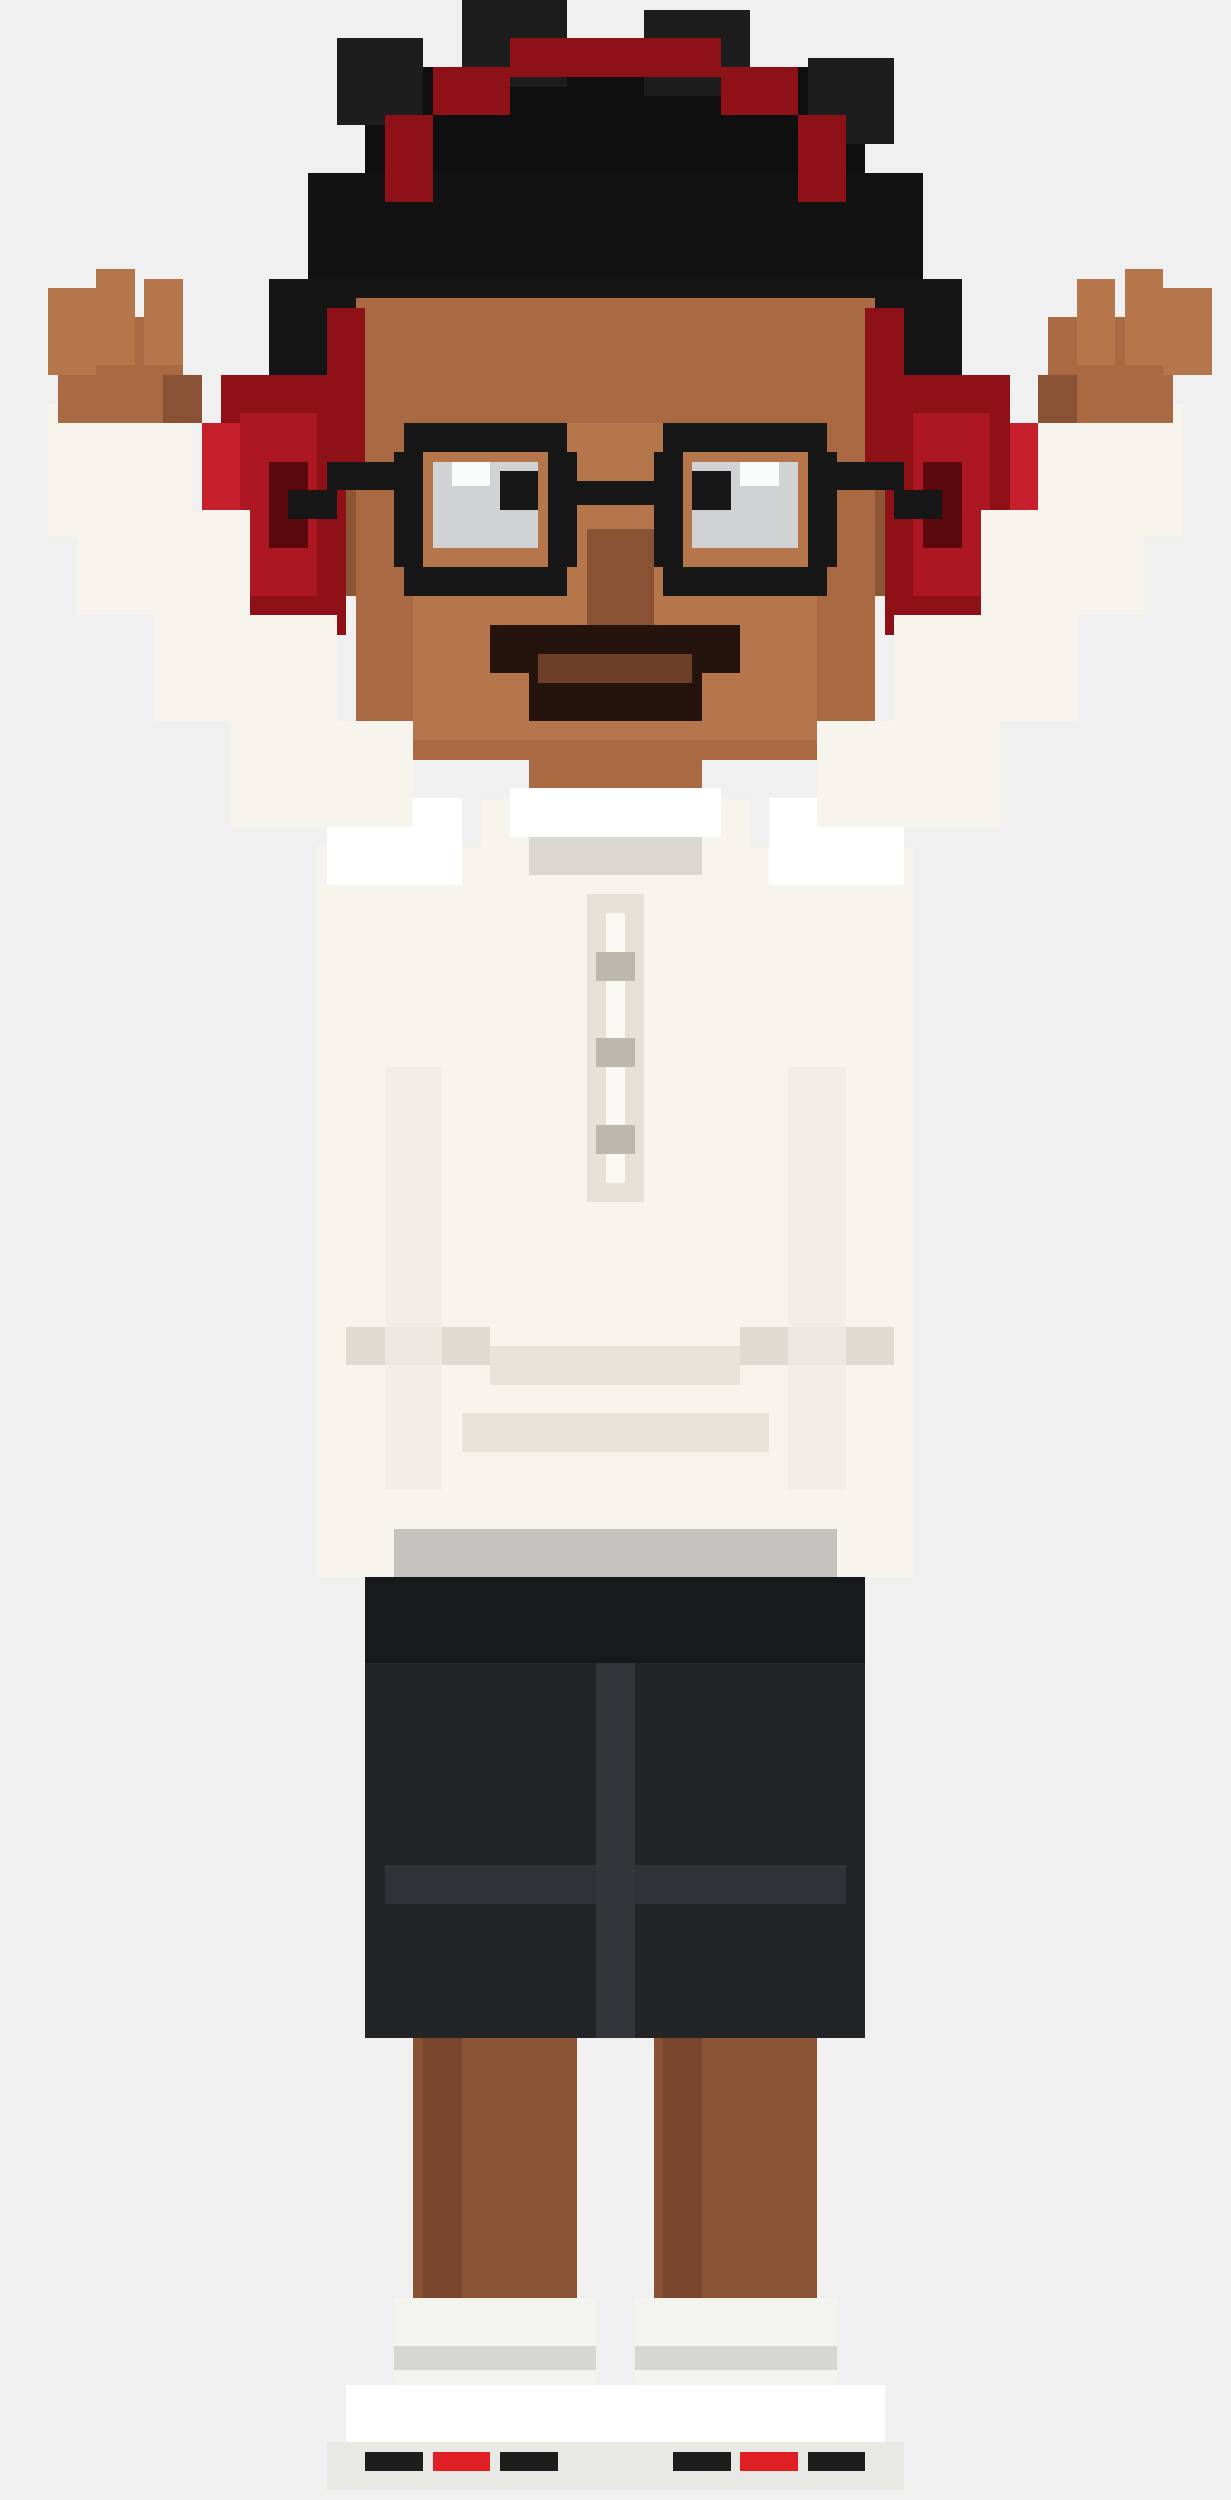
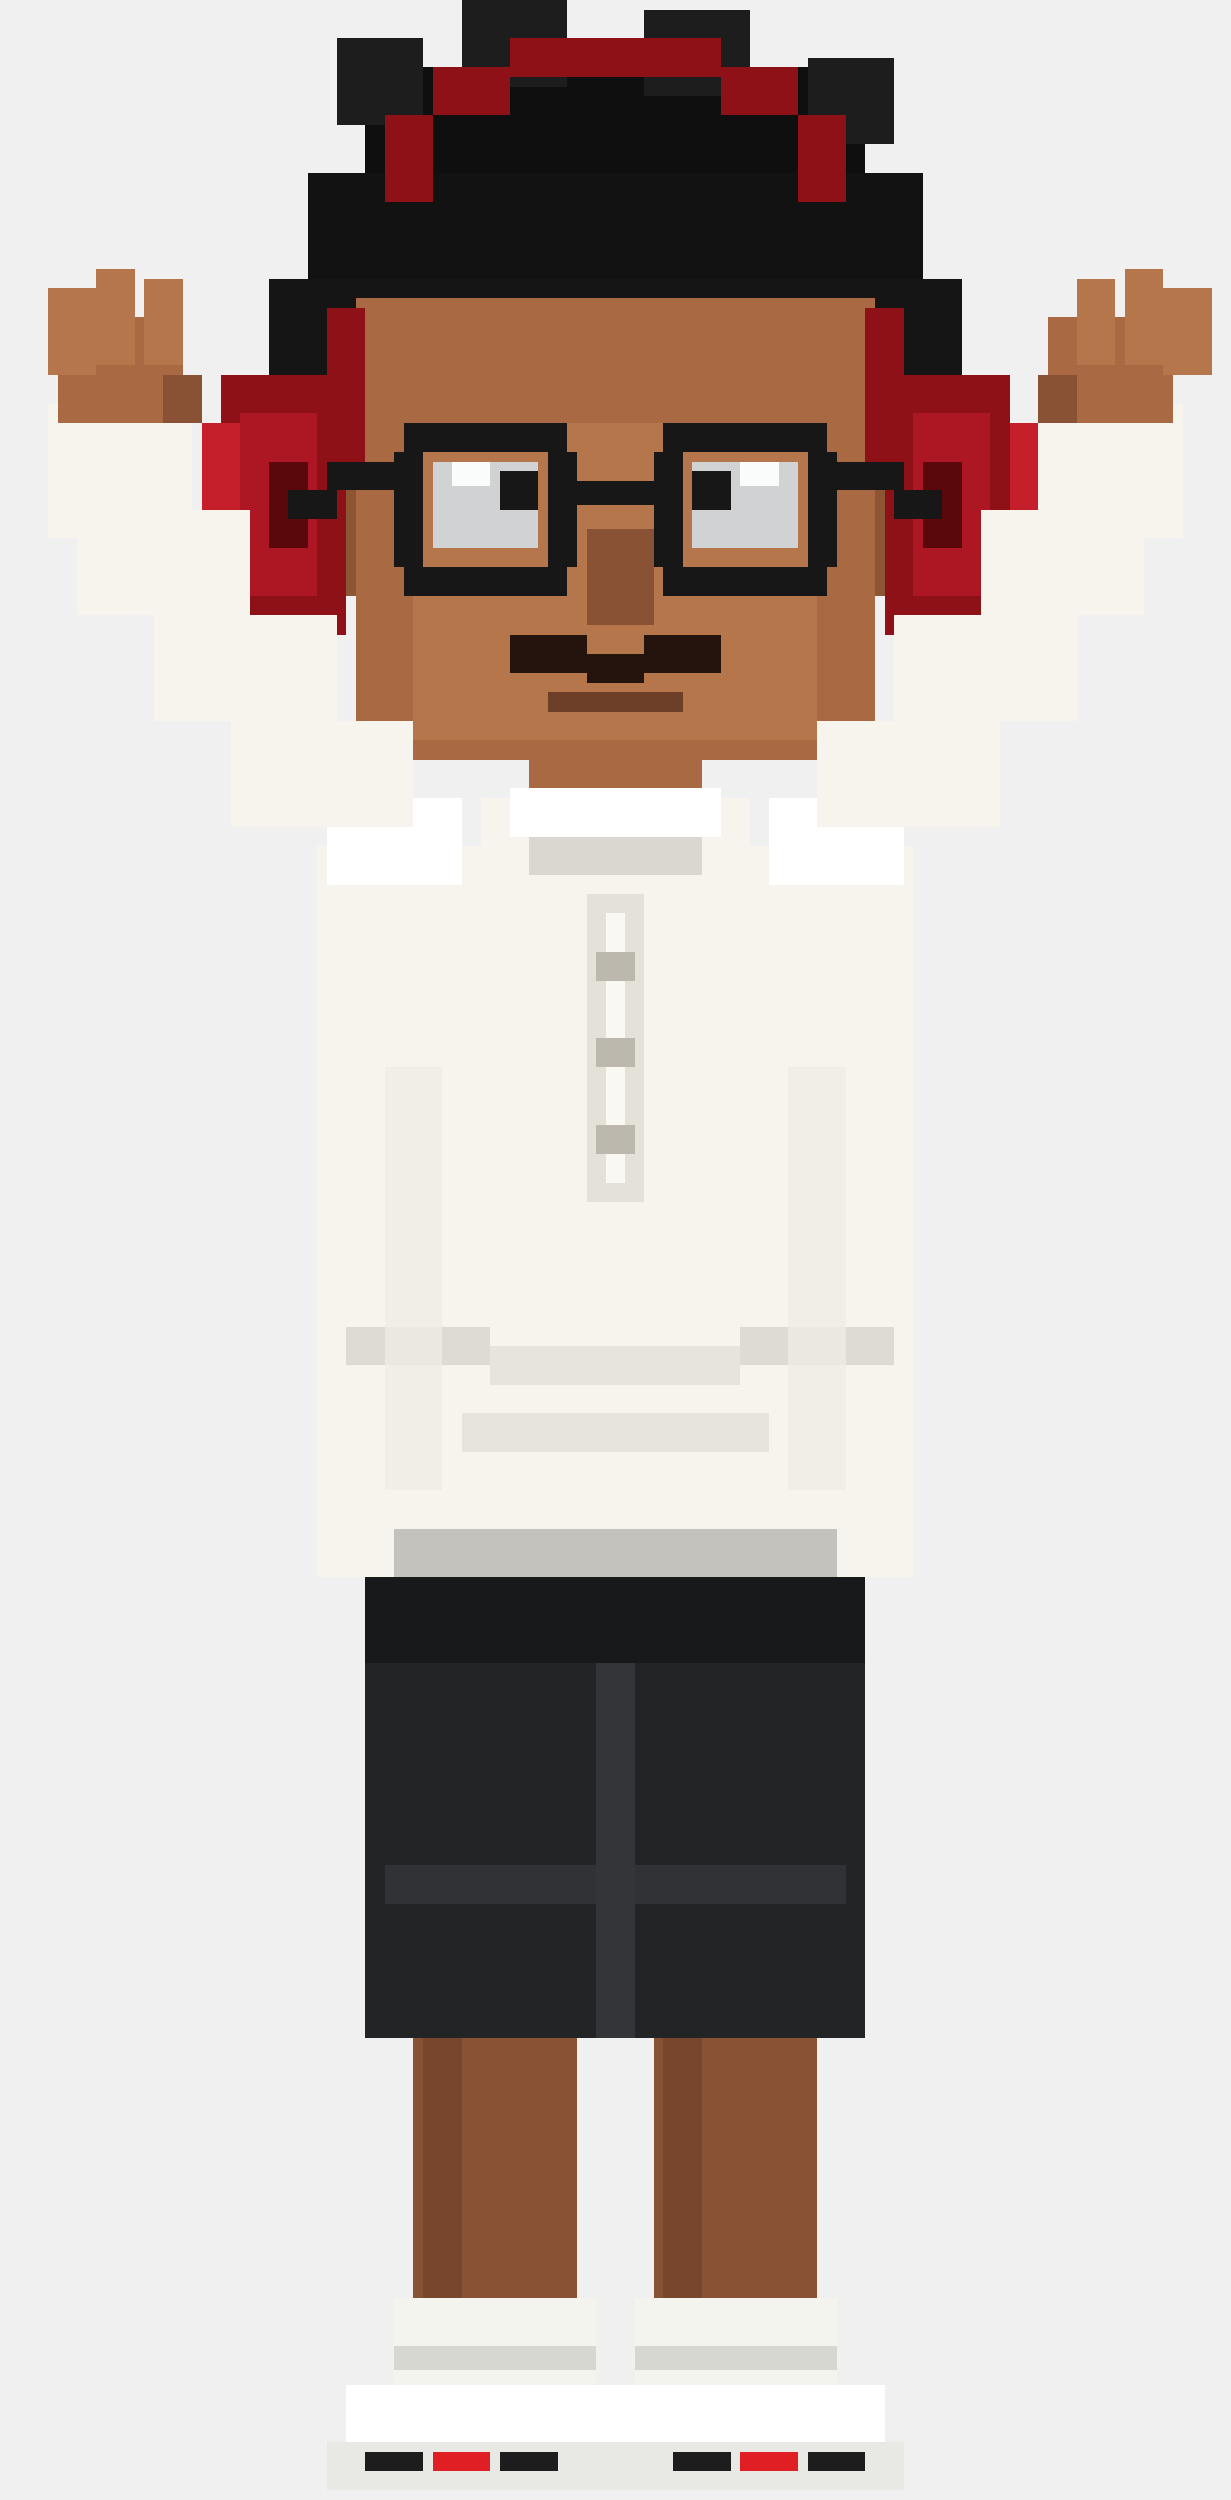
<svg xmlns="http://www.w3.org/2000/svg" width="256" height="520" viewBox="-18 0 256 520" shape-rendering="crispEdges">
  <rect x="-18" width="256" height="520" fill="none" />
  <rect x="58" y="14" width="104" height="22" fill="#0f0f0f" />
  <rect x="46" y="36" width="128" height="26" fill="#121212" />
  <rect x="38" y="58" width="144" height="28" fill="#151515" />
  <rect x="48" y="86" width="124" height="20" fill="#151515" />
  <rect x="52" y="8" width="18" height="18" fill="#1d1d1d" />
  <rect x="78" y="0" width="22" height="18" fill="#1d1d1d" />
  <rect x="116" y="2" width="22" height="18" fill="#1d1d1d" />
  <rect x="150" y="12" width="18" height="18" fill="#1d1d1d" />
  <rect x="42" y="86" width="20" height="38" fill="#8c5534" />
  <rect x="158" y="86" width="20" height="38" fill="#8c5534" />
  <rect x="56" y="62" width="108" height="96" fill="#a96a43" />
  <rect x="68" y="88" width="84" height="66" fill="#b6764b" />
  <rect x="62" y="24" width="10" height="18" fill="#8f1118" />
  <rect x="72" y="14" width="16" height="10" fill="#8f1118" />
  <rect x="88" y="8" width="44" height="8" fill="#8f1118" />
  <rect x="132" y="14" width="16" height="10" fill="#8f1118" />
  <rect x="148" y="24" width="10" height="18" fill="#8f1118" />
  <rect x="28" y="78" width="26" height="54" fill="#8f1118" />
  <rect x="24" y="88" width="8" height="34" fill="#c51f2c" />
  <rect x="32" y="86" width="16" height="38" fill="#ad1723" />
  <rect x="38" y="96" width="8" height="18" fill="#5b080d" />
  <rect x="166" y="78" width="26" height="54" fill="#8f1118" />
  <rect x="192" y="88" width="8" height="34" fill="#c51f2c" />
  <rect x="172" y="86" width="16" height="38" fill="#ad1723" />
  <rect x="174" y="96" width="8" height="18" fill="#5b080d" />
  <rect x="50" y="64" width="8" height="32" fill="#8f1118" />
  <rect x="162" y="64" width="8" height="32" fill="#8f1118" />
  <rect x="66" y="88" width="34" height="6" fill="#171717" />
  <rect x="120" y="88" width="34" height="6" fill="#171717" />
  <rect x="64" y="94" width="6" height="24" fill="#171717" />
  <rect x="96" y="94" width="6" height="24" fill="#171717" />
  <rect x="118" y="94" width="6" height="24" fill="#171717" />
  <rect x="150" y="94" width="6" height="24" fill="#171717" />
  <rect x="66" y="118" width="34" height="6" fill="#171717" />
  <rect x="120" y="118" width="34" height="6" fill="#171717" />
  <rect x="50" y="96" width="16" height="6" fill="#171717" />
  <rect x="42" y="102" width="10" height="6" fill="#171717" />
  <rect x="154" y="96" width="16" height="6" fill="#171717" />
  <rect x="168" y="102" width="10" height="6" fill="#171717" />
  <rect x="102" y="100" width="16" height="5" fill="#171717" />
  <rect x="72" y="96" width="22" height="18" fill="#d8efff" opacity="0.76" />
  <rect x="126" y="96" width="22" height="18" fill="#d8efff" opacity="0.76" />
  <rect x="86" y="98" width="8" height="8" fill="#171717" />
  <rect x="126" y="98" width="8" height="8" fill="#171717" />
  <rect x="76" y="96" width="8" height="5" fill="#ffffff" opacity="0.9" />
  <rect x="136" y="96" width="8" height="5" fill="#ffffff" opacity="0.9" />
  <rect x="104" y="110" width="14" height="20" fill="#8a5234" />
-   <rect x="84" y="130" width="52" height="10" fill="#25140d" />
-   <rect x="92" y="140" width="36" height="10" fill="#25140d" />
-   <rect x="94" y="136" width="32" height="6" fill="#6d3f28" />
+   <rect x="88" y="132" width="16" height="8" fill="#25140d" />
+   <rect x="116" y="132" width="16" height="8" fill="#25140d" />
+   <rect x="104" y="136" width="12" height="6" fill="#25140d" />
+   <rect x="96" y="144" width="28" height="4" fill="#6d3f28" />
  <rect x="96" y="156" width="28" height="18" fill="#a96a43" />
  <rect x="92" y="158" width="36" height="30" fill="#a96a43" />
  <rect x="48" y="176" width="124" height="152" fill="#f6f4ec" />
  <rect x="50" y="166" width="28" height="18" fill="#ffffff" />
  <rect x="142" y="166" width="28" height="18" fill="#ffffff" />
  <rect x="82" y="166" width="56" height="22" fill="#f6f4ec" />
  <rect x="88" y="164" width="44" height="10" fill="#ffffff" />
  <rect x="92" y="174" width="36" height="8" fill="#d9d7cf" />
  <rect x="98" y="182" width="24" height="10" fill="#f6f4ec" />
  <rect x="104" y="186" width="12" height="64" fill="#e4e1d8" />
  <rect x="108" y="190" width="4" height="56" fill="#f9f8f3" />
  <rect x="106" y="198" width="8" height="6" fill="#bdb8ad" />
  <rect x="106" y="216" width="8" height="6" fill="#bdb8ad" />
  <rect x="106" y="234" width="8" height="6" fill="#bdb8ad" />
  <rect x="54" y="276" width="30" height="8" fill="#dedbd2" />
  <rect x="136" y="276" width="32" height="8" fill="#dedbd2" />
  <rect x="62" y="222" width="12" height="88" fill="#eeece5" opacity="0.75" />
  <rect x="146" y="222" width="12" height="88" fill="#eeece5" opacity="0.75" />
  <rect x="64" y="318" width="92" height="18" fill="#111111" opacity="0.22" />
  <rect x="84" y="280" width="52" height="8" fill="#e7e4db" />
  <rect x="78" y="294" width="64" height="8" fill="#e7e4db" />
  <rect x="30" y="150" width="38" height="22" fill="#f6f4ec" />
  <rect x="14" y="128" width="38" height="22" fill="#f6f4ec" />
  <rect x="-2" y="106" width="36" height="22" fill="#f6f4ec" />
  <rect x="-8" y="84" width="30" height="28" fill="#f6f4ec" />
  <rect x="-6" y="66" width="26" height="22" fill="#a96a43" />
  <rect x="-8" y="60" width="10" height="18" fill="#b6764b" />
  <rect x="2" y="56" width="8" height="20" fill="#b6764b" />
  <rect x="12" y="58" width="8" height="18" fill="#b6764b" />
  <rect x="16" y="78" width="8" height="10" fill="#8a5234" />
  <rect x="152" y="150" width="38" height="22" fill="#f6f4ec" />
  <rect x="168" y="128" width="38" height="22" fill="#f6f4ec" />
  <rect x="186" y="106" width="34" height="22" fill="#f6f4ec" />
  <rect x="198" y="84" width="30" height="28" fill="#f6f4ec" />
  <rect x="200" y="66" width="26" height="22" fill="#a96a43" />
  <rect x="224" y="60" width="10" height="18" fill="#b6764b" />
  <rect x="216" y="56" width="8" height="20" fill="#b6764b" />
  <rect x="206" y="58" width="8" height="18" fill="#b6764b" />
  <rect x="198" y="78" width="8" height="10" fill="#8a5234" />
  <rect x="58" y="328" width="104" height="96" fill="#222426" />
  <rect x="58" y="328" width="104" height="18" fill="#17191b" />
  <rect x="106" y="346" width="8" height="78" fill="#333538" />
  <rect x="62" y="388" width="44" height="8" fill="#303235" />
  <rect x="114" y="388" width="44" height="8" fill="#303235" />
  <rect x="68" y="424" width="34" height="54" fill="#8a5234" />
  <rect x="118" y="424" width="34" height="54" fill="#8a5234" />
  <rect x="70" y="424" width="8" height="54" fill="#77462c" />
  <rect x="120" y="424" width="8" height="54" fill="#77462c" />
  <rect x="64" y="478" width="42" height="22" fill="#f4f4ef" />
  <rect x="114" y="478" width="42" height="22" fill="#f4f4ef" />
  <rect x="64" y="488" width="42" height="5" fill="#d7d7d2" />
  <rect x="114" y="488" width="42" height="5" fill="#d7d7d2" />
  <rect x="54" y="496" width="58" height="18" fill="#ffffff" />
  <rect x="108" y="496" width="58" height="18" fill="#ffffff" />
  <rect x="50" y="508" width="62" height="10" fill="#e8e8e5" />
  <rect x="108" y="508" width="62" height="10" fill="#e8e8e5" />
  <rect x="58" y="510" width="12" height="4" fill="#1d1d1d" />
  <rect x="72" y="510" width="12" height="4" fill="#df1f24" />
  <rect x="86" y="510" width="12" height="4" fill="#1d1d1d" />
  <rect x="122" y="510" width="12" height="4" fill="#1d1d1d" />
  <rect x="136" y="510" width="12" height="4" fill="#df1f24" />
  <rect x="150" y="510" width="12" height="4" fill="#1d1d1d" />
</svg>
